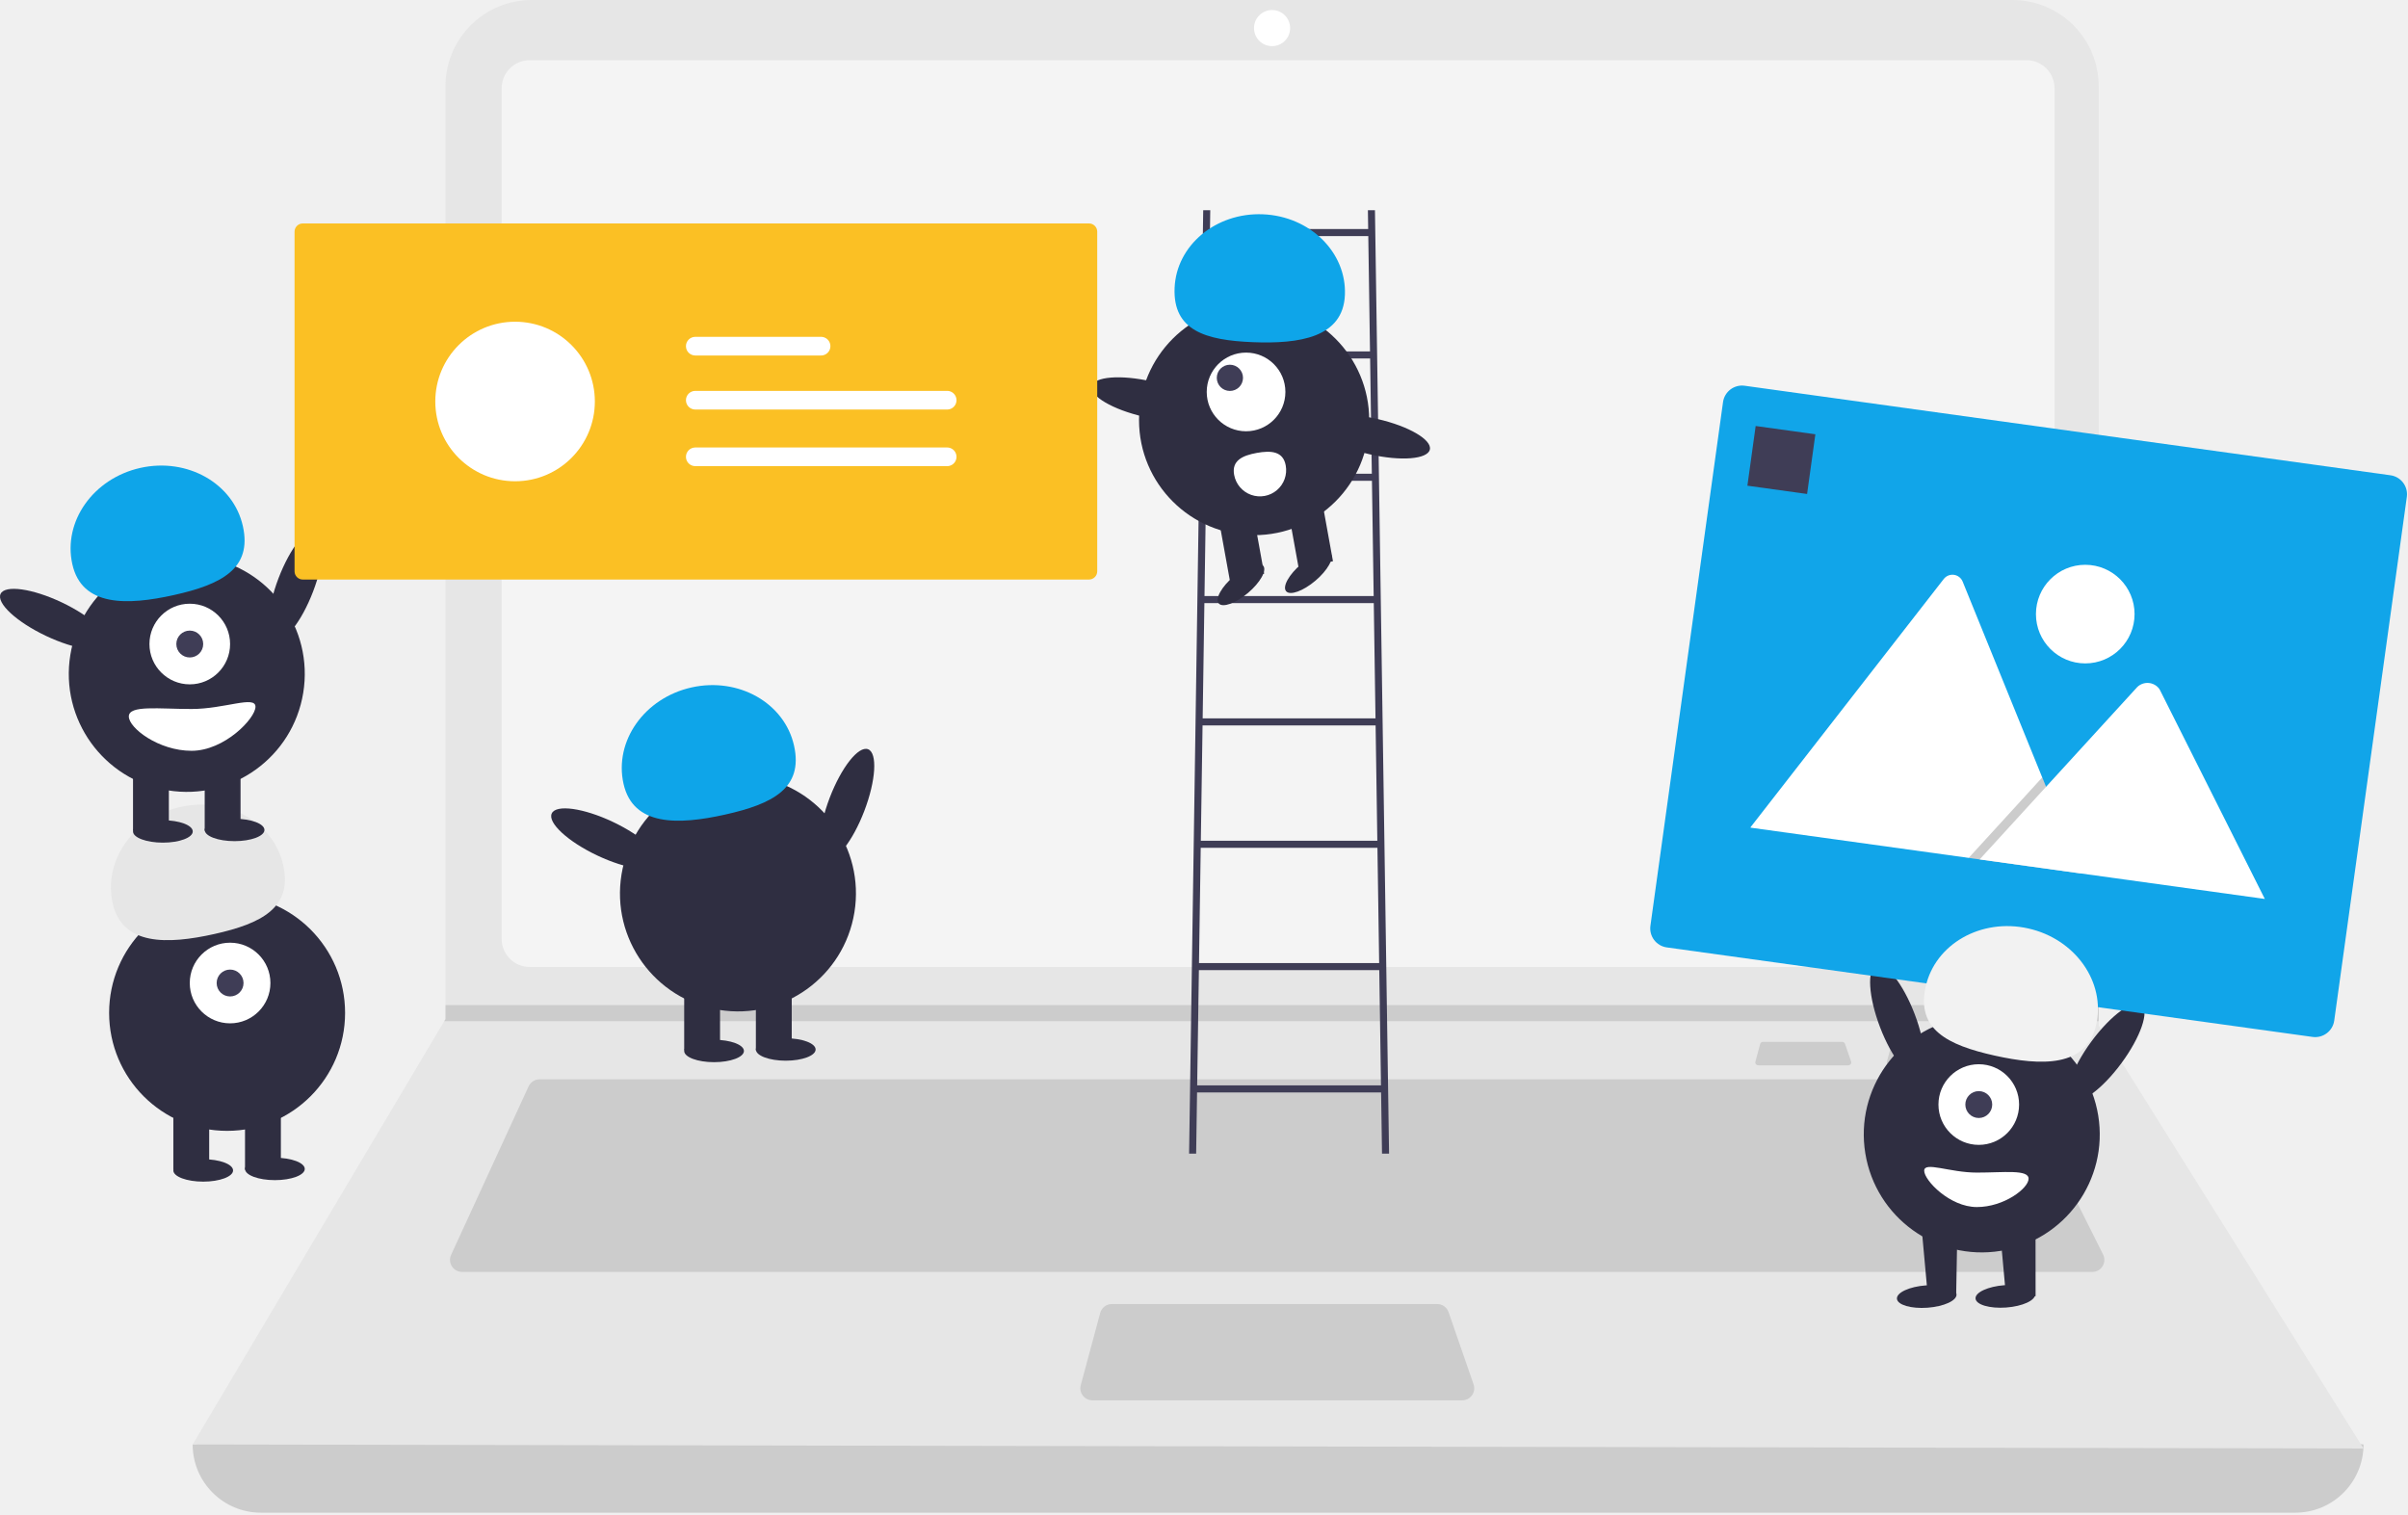
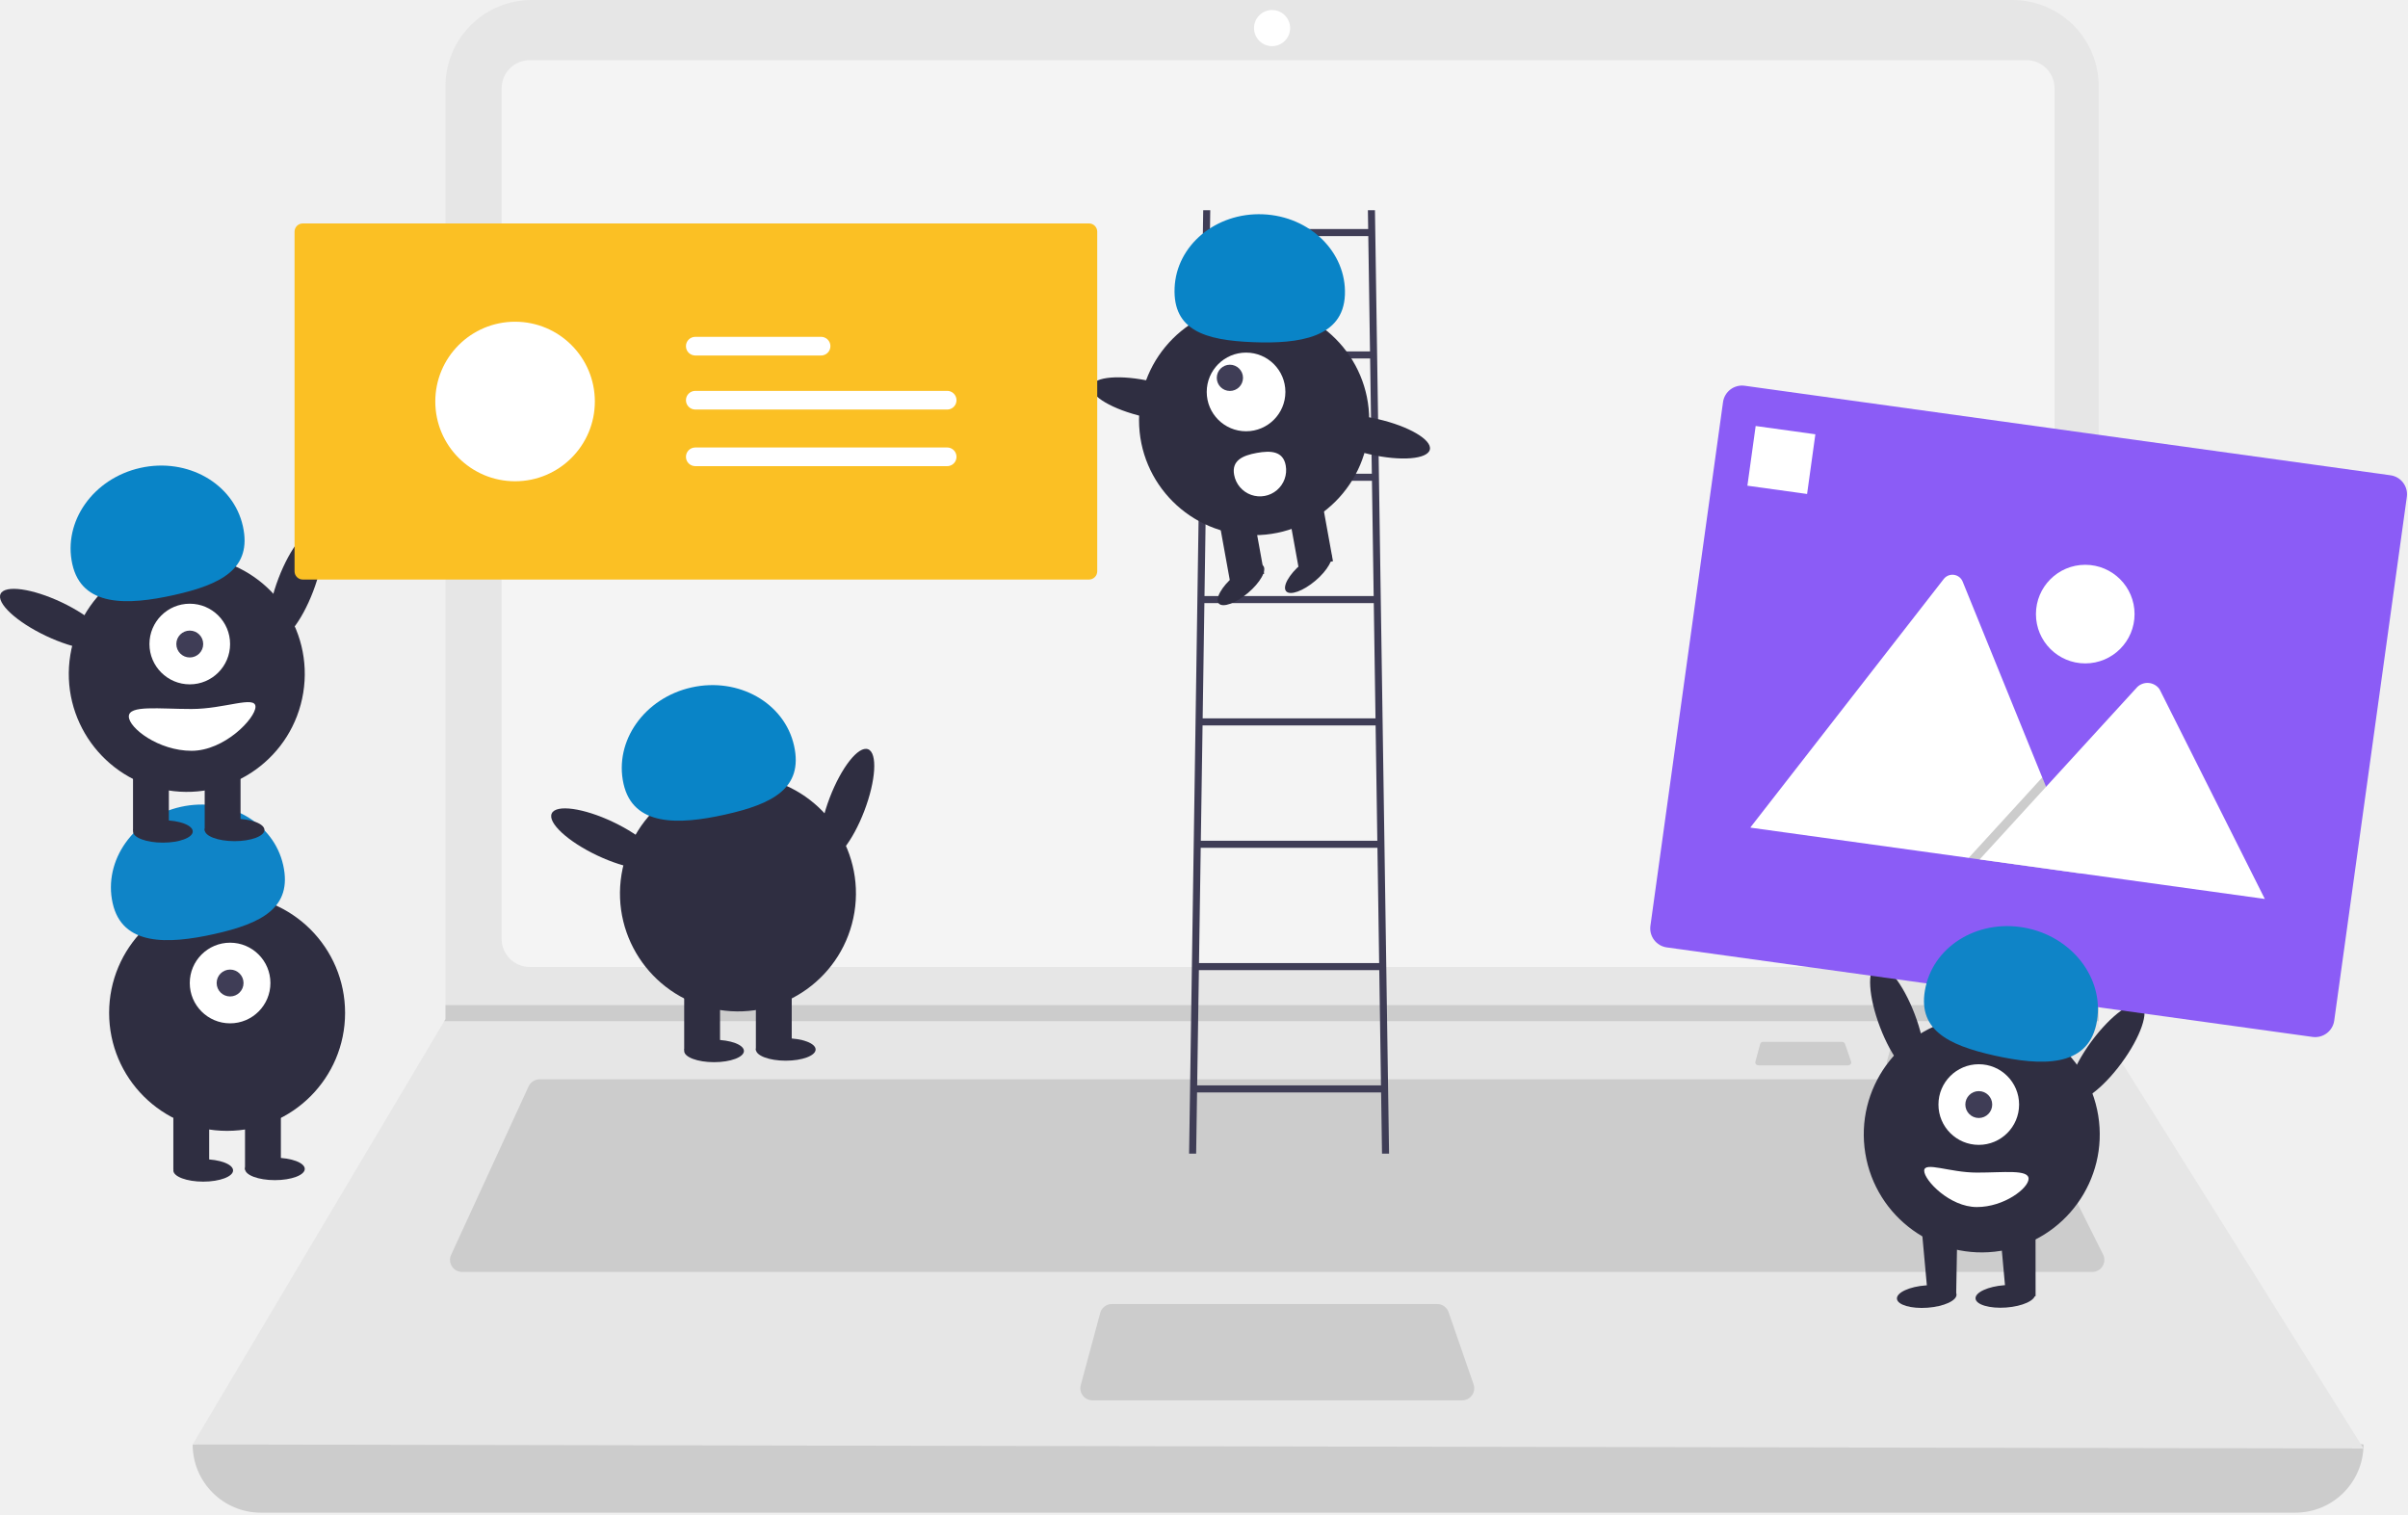
<svg xmlns="http://www.w3.org/2000/svg" width="879px" height="553px" viewBox="0 0 879 553" version="1.1">
  <g id="Page-1" stroke="none" stroke-width="1" fill="none" fill-rule="evenodd">
    <g id="undraw-content-team" transform="translate(-3, 0)">
      <rect id="Rectangle" fill-opacity="0.25" fill="#fff" x="180" y="16" width="579" height="343" rx="20" />
      <path d="M840.863,552.215 L98.229,552.215 C84.477,552.215 73.328,541.066 73.328,527.314 L73.328,527.314 C342.533,496.027 606.678,496.027 865.764,527.314 L865.764,527.314 C865.764,541.066 854.615,552.215 840.863,552.215 Z" id="Path" fill="#CCCCCC" fill-rule="nonzero" />
      <path d="M865.764,528.779 L73.328,527.314 L165.169,372.782 L165.608,372.049 L165.608,31.478 C165.608,23.129 168.924,15.122 174.827,9.219 C180.731,3.315 188.737,-0.001 197.086,2.84217094e-14 L737.612,2.84217094e-14 C745.961,-0.001 753.967,3.315 759.871,9.219 C765.774,15.122 769.09,23.129 769.09,31.478 L769.09,374.393 L865.764,528.779 Z M196.368,21.971 C190.708,21.978 186.121,26.565 186.115,32.225 L186.115,342.754 C186.122,348.414 190.708,353.001 196.368,353.007 L742.724,353.007 C748.384,353 752.97,348.414 752.977,342.754 L752.977,32.225 C752.971,26.565 748.384,21.978 742.724,21.971 L196.368,21.971 Z" id="Combined-Shape" fill="#E6E6E6" fill-rule="nonzero" />
      <path d="M199.959,394.021 C198.244,394.023 196.686,395.021 195.967,396.578 L167.668,458.098 C167.042,459.459 167.152,461.044 167.959,462.305 C168.767,463.566 170.162,464.329 171.659,464.329 L766.771,464.329 C768.294,464.329 769.708,463.54 770.508,462.245 C771.309,460.949 771.381,459.331 770.7,457.969 L739.94,396.449 C739.2,394.957 737.676,394.016 736.011,394.021 L199.959,394.021 Z" id="Path" fill="#CCCCCC" fill-rule="nonzero" />
      <circle id="Oval" fill="#FFFFFF" fill-rule="nonzero" cx="467.349" cy="10.253" r="6.591" />
      <path d="M408.854,476.047 C406.869,476.05 405.131,477.382 404.612,479.299 L397.513,505.664 C397.158,506.984 397.437,508.395 398.268,509.48 C399.1,510.565 400.389,511.201 401.756,511.201 L536.753,511.201 C538.175,511.201 539.508,510.514 540.333,509.356 C541.157,508.198 541.37,506.713 540.905,505.37 L531.778,479.004 C531.165,477.235 529.499,476.048 527.626,476.047 L408.854,476.047 Z" id="Path" fill="#CCCCCC" fill-rule="nonzero" />
      <polygon id="Path" fill="#CCCCCC" fill-rule="nonzero" points="769.09 366.922 769.09 372.782 165.169 372.782 165.623 372.049 165.623 366.922" />
      <path d="M694.547,380.344 C694.064,380.345 693.64,380.669 693.514,381.136 L691.786,387.556 C691.699,387.878 691.767,388.221 691.969,388.485 C692.172,388.75 692.486,388.905 692.819,388.905 L725.693,388.905 C726.039,388.905 726.364,388.737 726.564,388.455 C726.765,388.173 726.817,387.811 726.704,387.484 L724.481,381.064 C724.332,380.633 723.926,380.344 723.47,380.344 L694.547,380.344 Z" id="Path" fill="#CCCCCC" fill-rule="nonzero" />
      <path d="M646.547,380.344 C646.064,380.345 645.64,380.669 645.514,381.136 L643.786,387.556 C643.699,387.878 643.767,388.221 643.969,388.485 C644.172,388.75 644.486,388.905 644.819,388.905 L677.693,388.905 C678.039,388.905 678.364,388.737 678.564,388.455 C678.765,388.173 678.817,387.811 678.704,387.484 L676.481,381.064 C676.332,380.633 675.926,380.344 675.47,380.344 L646.547,380.344 Z" id="Path" fill="#CCCCCC" fill-rule="nonzero" />
      <path d="M507.481,421.14 L510.058,421.14 L504.905,76.751 L502.328,76.751 L502.431,83.622 L444.684,83.622 L444.787,76.751 L442.211,76.751 L437.058,421.14 L439.634,421.14 L439.968,398.81 L507.147,398.81 L507.481,421.14 Z M503.768,172.94 L443.348,172.94 L443.978,130.857 L503.138,130.857 L503.768,172.94 Z M503.806,175.516 L504.436,217.598 L442.68,217.598 L443.309,175.516 L503.806,175.516 Z M504.474,220.175 L505.104,262.257 L442.012,262.257 L442.641,220.175 L504.474,220.175 Z M505.143,264.834 L505.772,306.916 L441.343,306.916 L441.973,264.834 L505.143,264.834 Z M505.811,309.493 L506.44,351.575 L440.675,351.575 L441.305,309.493 L505.811,309.493 Z M502.47,86.198 L503.099,128.281 L444.016,128.281 L444.646,86.198 L502.47,86.198 Z M440.007,396.234 L440.637,354.151 L506.479,354.151 L507.109,396.234 L440.007,396.234 Z" id="Shape" fill="#3F3D56" fill-rule="nonzero" />
      <circle id="Oval" fill="#2F2E41" fill-rule="nonzero" cx="460.794" cy="153.358" r="42.012" />
      <rect id="Rectangle" fill="#2F2E41" fill-rule="nonzero" transform="translate(481.2635, 194.7793) rotate(-10.26106) translate(-481.2635, -194.7793) " x="474.882" y="183.346" width="12.763" height="22.867" />
      <rect id="Rectangle" fill="#2F2E41" fill-rule="nonzero" transform="translate(456.1454, 199.3264) rotate(-10.26106) translate(-456.1454, -199.3264) " x="449.764" y="187.893" width="12.763" height="22.867" />
      <ellipse id="Oval" fill="#2F2E41" fill-rule="nonzero" transform="translate(455.9919, 213.4058) rotate(-40.26106) translate(-455.9919, -213.4058) " cx="455.992" cy="213.406" rx="10.636" ry="3.989" />
      <ellipse id="Oval" fill="#2F2E41" fill-rule="nonzero" transform="translate(480.5869, 208.9534) rotate(-40.26106) translate(-480.5869, -208.9534) " cx="480.587" cy="208.953" rx="10.636" ry="3.989" />
      <circle id="Oval" fill="#FFFFFF" fill-rule="nonzero" cx="457.853" cy="143.081" r="14.359" />
      <circle id="Oval" fill="#3F3D56" fill-rule="nonzero" cx="451.952" cy="137.934" r="4.786" />
-       <path d="M493.936,107.653 C494.568,92.099 481.163,78.925 463.995,78.228 C446.828,77.53 432.399,89.574 431.767,105.127 C431.135,120.681 443.069,124.215 460.236,124.912 C477.404,125.61 493.304,123.206 493.936,107.653 Z" id="Path" fill="#0ea5e9" fill-rule="nonzero" />
+       <path d="M493.936,107.653 C494.568,92.099 481.163,78.925 463.995,78.228 C446.828,77.53 432.399,89.574 431.767,105.127 C431.135,120.681 443.069,124.215 460.236,124.912 C477.404,125.61 493.304,123.206 493.936,107.653 Z" id="Path" fill="#0984c7" fill-rule="nonzero" />
      <ellipse id="Oval" fill="#2F2E41" fill-rule="nonzero" transform="translate(422.0018, 145.7037) rotate(-77.0899) translate(-422.0018, -145.7037) " cx="422.002" cy="145.704" rx="6.594" ry="21.006" />
      <ellipse id="Oval" fill="#2F2E41" fill-rule="nonzero" transform="translate(504.4704, 159.4181) rotate(-77.0899) translate(-504.4704, -159.4181) " cx="504.47" cy="159.418" rx="6.594" ry="21.006" />
      <path d="M472.333,169.914 C472.949,173.28 471.721,176.719 469.113,178.934 C466.504,181.148 462.912,181.802 459.69,180.649 C456.469,179.495 454.108,176.71 453.498,173.343 L453.494,173.325 C452.553,168.122 456.575,166.281 461.777,165.34 C466.979,164.398 471.391,164.712 472.333,169.914 Z" id="Path" fill="#FFFFFF" fill-rule="nonzero" />
      <ellipse id="Oval" fill="#2F2E41" fill-rule="nonzero" transform="translate(312.1859, 293.6337) rotate(-69.08217) translate(-312.1859, -293.6337) " cx="312.186" cy="293.634" rx="21.534" ry="6.76" />
      <circle id="Oval" fill="#2F2E41" fill-rule="nonzero" transform="translate(272.3788, 326.1557) rotate(-80.78252) translate(-272.3788, -326.1557) " cx="272.379" cy="326.156" r="43.067" />
      <rect id="Rectangle" fill="#2F2E41" fill-rule="nonzero" x="252.753" y="359.955" width="13.084" height="23.442" />
      <rect id="Rectangle" fill="#2F2E41" fill-rule="nonzero" x="278.921" y="359.955" width="13.084" height="23.442" />
      <ellipse id="Oval" fill="#2F2E41" fill-rule="nonzero" cx="263.656" cy="383.67" rx="10.903" ry="4.089" />
      <ellipse id="Oval" fill="#2F2E41" fill-rule="nonzero" cx="289.824" cy="383.125" rx="10.903" ry="4.089" />
-       <path d="M230.602,286.104 C227.125,270.531 238.241,254.794 255.431,250.956 C272.621,247.117 289.375,256.631 292.852,272.204 C296.33,287.778 284.937,293.522 267.747,297.36 C250.558,301.199 234.08,301.678 230.602,286.104 Z" id="Path" fill="#0ea5e9" fill-rule="nonzero" />
+       <path d="M230.602,286.104 C227.125,270.531 238.241,254.794 255.431,250.956 C272.621,247.117 289.375,256.631 292.852,272.204 C296.33,287.778 284.937,293.522 267.747,297.36 C250.558,301.199 234.08,301.678 230.602,286.104 Z" id="Path" fill="#0984c7" fill-rule="nonzero" />
      <ellipse id="Oval" fill="#2F2E41" fill-rule="nonzero" transform="translate(223.8706, 306.1723) rotate(-64.62574) translate(-223.8706, -306.1723) " cx="223.871" cy="306.172" rx="6.76" ry="21.534" />
      <circle id="Oval" fill="#2F2E41" fill-rule="nonzero" cx="85.901" cy="369.763" r="43.067" />
      <rect id="Rectangle" fill="#2F2E41" fill-rule="nonzero" x="66.275" y="403.563" width="13.084" height="23.442" />
      <rect id="Rectangle" fill="#2F2E41" fill-rule="nonzero" x="92.443" y="403.563" width="13.084" height="23.442" />
      <ellipse id="Oval" fill="#2F2E41" fill-rule="nonzero" cx="77.178" cy="427.277" rx="10.903" ry="4.089" />
      <ellipse id="Oval" fill="#2F2E41" fill-rule="nonzero" cx="103.346" cy="426.732" rx="10.903" ry="4.089" />
      <circle id="Oval" fill="#FFFFFF" fill-rule="nonzero" cx="86.991" cy="358.86" r="14.719" />
      <circle id="Oval" fill="#3F3D56" fill-rule="nonzero" cx="86.991" cy="358.86" r="4.906" />
-       <path d="M44.124,329.712 C40.647,314.138 51.763,298.401 68.953,294.563 C86.143,290.725 102.897,300.238 106.374,315.812 C109.852,331.386 98.459,337.13 81.269,340.968 C64.08,344.806 47.602,345.286 44.124,329.712 Z" id="Path" fill="#E6E6E6" fill-rule="nonzero" />
+       <path d="M44.124,329.712 C40.647,314.138 51.763,298.401 68.953,294.563 C86.143,290.725 102.897,300.238 106.374,315.812 C109.852,331.386 98.459,337.13 81.269,340.968 C64.08,344.806 47.602,345.286 44.124,329.712 Z" id="Path" fill="#0f84c7" fill-rule="nonzero" />
      <ellipse id="Oval" fill="#2F2E41" fill-rule="nonzero" transform="translate(110.9887, 213.4908) rotate(-69.08217) translate(-110.9887, -213.4908) " cx="110.989" cy="213.491" rx="21.534" ry="6.76" />
      <circle id="Oval" fill="#2F2E41" fill-rule="nonzero" transform="translate(71.18157, 246.0128) rotate(-80.78252) translate(-71.18157, -246.0128) " cx="71.182" cy="246.013" r="43.067" />
      <rect id="Rectangle" fill="#2F2E41" fill-rule="nonzero" x="51.556" y="279.812" width="13.084" height="23.442" />
      <rect id="Rectangle" fill="#2F2E41" fill-rule="nonzero" x="77.723" y="279.812" width="13.084" height="23.442" />
      <ellipse id="Oval" fill="#2F2E41" fill-rule="nonzero" cx="62.459" cy="303.527" rx="10.903" ry="4.089" />
      <ellipse id="Oval" fill="#2F2E41" fill-rule="nonzero" cx="88.627" cy="302.982" rx="10.903" ry="4.089" />
      <circle id="Oval" fill="#FFFFFF" fill-rule="nonzero" cx="72.272" cy="235.11" r="14.719" />
      <circle id="Oval" fill="#3F3D56" fill-rule="nonzero" cx="72.272" cy="235.11" r="4.906" />
-       <path d="M29.405,205.961 C25.927,190.388 37.044,174.651 54.233,170.812 C71.423,166.974 88.178,176.488 91.655,192.061 C95.133,207.635 83.74,213.379 66.55,217.217 C49.36,221.056 32.882,221.535 29.405,205.961 Z" id="Path" fill="#0ea5e9" fill-rule="nonzero" />
+       <path d="M29.405,205.961 C25.927,190.388 37.044,174.651 54.233,170.812 C71.423,166.974 88.178,176.488 91.655,192.061 C95.133,207.635 83.74,213.379 66.55,217.217 C49.36,221.056 32.882,221.535 29.405,205.961 Z" id="Path" fill="#0984c7" fill-rule="nonzero" />
      <ellipse id="Oval" fill="#2F2E41" fill-rule="nonzero" transform="translate(22.6734, 226.0294) rotate(-64.62574) translate(-22.6734, -226.0294) " cx="22.673" cy="226.029" rx="6.76" ry="21.534" />
      <path d="M50.027,261.55 C50.027,265.765 60.88,274.088 72.924,274.088 C84.967,274.088 96.259,262.221 96.259,258.006 C96.259,253.791 84.967,258.824 72.924,258.824 C60.88,258.824 50.027,257.335 50.027,261.55 Z" id="Path" fill="#FFFFFF" fill-rule="nonzero" />
      <path d="M113.524,81.569 C111.868,81.57 110.526,82.913 110.524,84.569 L110.524,208.569 C110.526,210.225 111.868,211.567 113.524,211.569 L400.524,211.569 C402.18,211.567 403.522,210.225 403.524,208.569 L403.524,84.569 C403.522,82.913 402.18,81.57 400.524,81.569 L113.524,81.569 Z" id="Path" fill="#fbc024" fill-rule="nonzero" />
      <circle id="Oval" fill="#FFFFFF" fill-rule="nonzero" cx="191.018" cy="146.569" r="29.121" />
      <path d="M256.744,142.694 C254.885,142.725 253.394,144.24 253.394,146.099 C253.394,147.958 254.885,149.473 256.744,149.504 L348.689,149.504 C349.906,149.525 351.042,148.895 351.668,147.851 C352.294,146.807 352.316,145.508 351.724,144.444 C351.133,143.38 350.018,142.713 348.801,142.694 C348.764,142.694 348.727,142.694 348.689,142.694 L256.744,142.694 Z" id="b71acdfd-6a55-428e-917a-53f192cb0203" fill="#FFFFFF" fill-rule="nonzero" />
      <path d="M256.744,122.967 C254.885,122.998 253.394,124.513 253.394,126.372 C253.394,128.231 254.885,129.746 256.744,129.777 L302.659,129.777 C303.876,129.798 305.012,129.167 305.638,128.123 C306.264,127.08 306.286,125.781 305.694,124.717 C305.103,123.653 303.988,122.986 302.771,122.967 C302.734,122.966 302.696,122.966 302.659,122.967 L256.744,122.967 Z" id="ad4fbcfa-41b0-45f9-a593-23b6dc3fe165" fill="#FFFFFF" fill-rule="nonzero" />
      <path d="M256.744,163.361 C254.885,163.391 253.394,164.907 253.394,166.766 C253.394,168.624 254.885,170.14 256.744,170.17 L348.689,170.17 C349.906,170.191 351.042,169.561 351.668,168.517 C352.294,167.473 352.316,166.175 351.724,165.111 C351.133,164.047 350.018,163.38 348.801,163.361 C348.764,163.36 348.727,163.36 348.689,163.361 L256.744,163.361 Z" id="bce2a7cd-a325-424d-9b3a-f63d1dad5aba" fill="#FFFFFF" fill-rule="nonzero" />
      <ellipse id="Oval" fill="#2F2E41" fill-rule="nonzero" transform="translate(695.6027, 372.6101) rotate(-20.91783) translate(-695.6027, -372.6101) " cx="695.603" cy="372.61" rx="6.76" ry="21.534" />
      <circle id="Oval" fill="#2F2E41" fill-rule="nonzero" transform="translate(726.4098, 414.1321) rotate(-9.21747) translate(-726.4098, -414.1321) " cx="726.41" cy="414.132" r="43.067" />
      <polygon id="Path" fill="#2F2E41" fill-rule="nonzero" points="746.035 447.932 732.952 447.932 735.512 476.005 746.058 473.14" />
      <polygon id="Path" fill="#2F2E41" fill-rule="nonzero" points="717.512 448.005 704.428 448.005 706.988 476.078 717.058 473.14" />
      <ellipse id="Oval" fill="#2F2E41" fill-rule="nonzero" transform="translate(706.3181, 473.3191) rotate(-4.18164) translate(-706.3181, -473.3191) " cx="706.318" cy="473.319" rx="10.903" ry="4.089" />
      <circle id="Oval" fill="#FFFFFF" fill-rule="nonzero" cx="725.319" cy="403.229" r="14.719" />
      <circle id="Oval" fill="#3F3D56" fill-rule="nonzero" cx="725.319" cy="403.229" r="4.906" />
      <ellipse id="Oval" fill="#2F2E41" fill-rule="nonzero" transform="translate(771.918, 384.1487) rotate(-53.5499) translate(-771.918, -384.1487) " cx="771.918" cy="384.149" rx="21.534" ry="6.76" />
      <path d="M705.397,436.339 C705.397,432.865 714.342,426.005 724.268,426.005 C734.194,426.005 743.5,435.785 743.5,439.259 C743.5,442.733 734.194,438.585 724.268,438.585 C714.342,438.585 705.397,439.813 705.397,436.339 Z" id="Path" fill="#FFFFFF" fill-rule="nonzero" transform="translate(724.4485, 433.3253) rotate(-180) translate(-724.4485, -433.3253) " />
-       <path d="M847.177,378.542 L611.431,345.861 C607.604,345.325 604.933,341.794 605.459,337.966 L631.961,146.794 C632.496,142.967 636.027,140.295 639.855,140.821 L875.601,173.503 C879.428,174.038 882.1,177.569 881.573,181.397 L855.072,372.569 C854.536,376.396 851.005,379.068 847.177,378.542 L847.177,378.542 Z" id="Path" fill="#11a5e9" fill-rule="nonzero" />
+       <path d="M847.177,378.542 L611.431,345.861 C607.604,345.325 604.933,341.794 605.459,337.966 L631.961,146.794 C632.496,142.967 636.027,140.295 639.855,140.821 L875.601,173.503 C879.428,174.038 882.1,177.569 881.573,181.397 L855.072,372.569 C854.536,376.396 851.005,379.068 847.177,378.542 L847.177,378.542 Z" id="Path" fill="#8b5cf6" fill-rule="nonzero" />
      <path d="M762.722,318.88 L642.368,302.195 C642.217,302.176 642.068,302.143 641.923,302.097 L712.514,211.391 C713.394,210.239 714.827,209.649 716.263,209.849 C717.699,210.048 718.917,211.004 719.451,212.352 L748.481,283.815 L749.872,287.235 L762.722,318.88 Z" id="Path" fill="#FFFFFF" fill-rule="nonzero" />
      <polygon id="Path" fill="#000000" fill-rule="nonzero" opacity="0.2" points="762.722 318.879 721.63 313.183 745.864 286.679 747.609 284.77 748.481 283.815 749.872 287.235" />
      <path d="M829.735,328.169 L725.638,313.739 L749.872,287.235 L751.616,285.325 L783.195,250.785 C784.299,249.736 785.796,249.204 787.314,249.323 C788.832,249.442 790.229,250.199 791.156,251.408 C791.271,251.576 791.376,251.751 791.469,251.932 L829.735,328.169 Z" id="Path" fill="#FFFFFF" fill-rule="nonzero" />
      <circle id="Oval" fill="#FFFFFF" fill-rule="nonzero" cx="764.186" cy="224.184" r="18" />
-       <rect id="Rectangle" fill="#3F3D56" fill-rule="nonzero" transform="translate(653.2622, 167.9236) rotate(7.89277) translate(-653.2622, -167.9236) " x="642.262" y="156.924" width="22" height="22" />
-       <path d="M768.187,374.081 C771.664,358.507 760.548,342.77 743.358,338.932 C726.168,335.093 709.414,344.607 705.936,360.181 C702.459,375.755 713.851,381.498 731.041,385.337 C748.231,389.175 764.709,389.654 768.187,374.081 Z" id="Path" fill="#F2F2F2" fill-rule="nonzero" />
+       <rect id="Rectangle" fill="#FFFFFF" fill-rule="nonzero" transform="translate(653.2622, 167.9236) rotate(7.89277) translate(-653.2622, -167.9236) " x="642.262" y="156.924" width="22" height="22" />
+       <path d="M768.187,374.081 C771.664,358.507 760.548,342.77 743.358,338.932 C726.168,335.093 709.414,344.607 705.936,360.181 C702.459,375.755 713.851,381.498 731.041,385.337 C748.231,389.175 764.709,389.654 768.187,374.081 Z" id="Path" fill="#0f84c7" fill-rule="nonzero" />
      <ellipse id="Oval" fill="#2F2E41" fill-rule="nonzero" transform="translate(735.0106, 473.2499) rotate(-4.18164) translate(-735.0106, -473.2499) " cx="735.011" cy="473.25" rx="10.903" ry="4.089" />
    </g>
  </g>
</svg>
